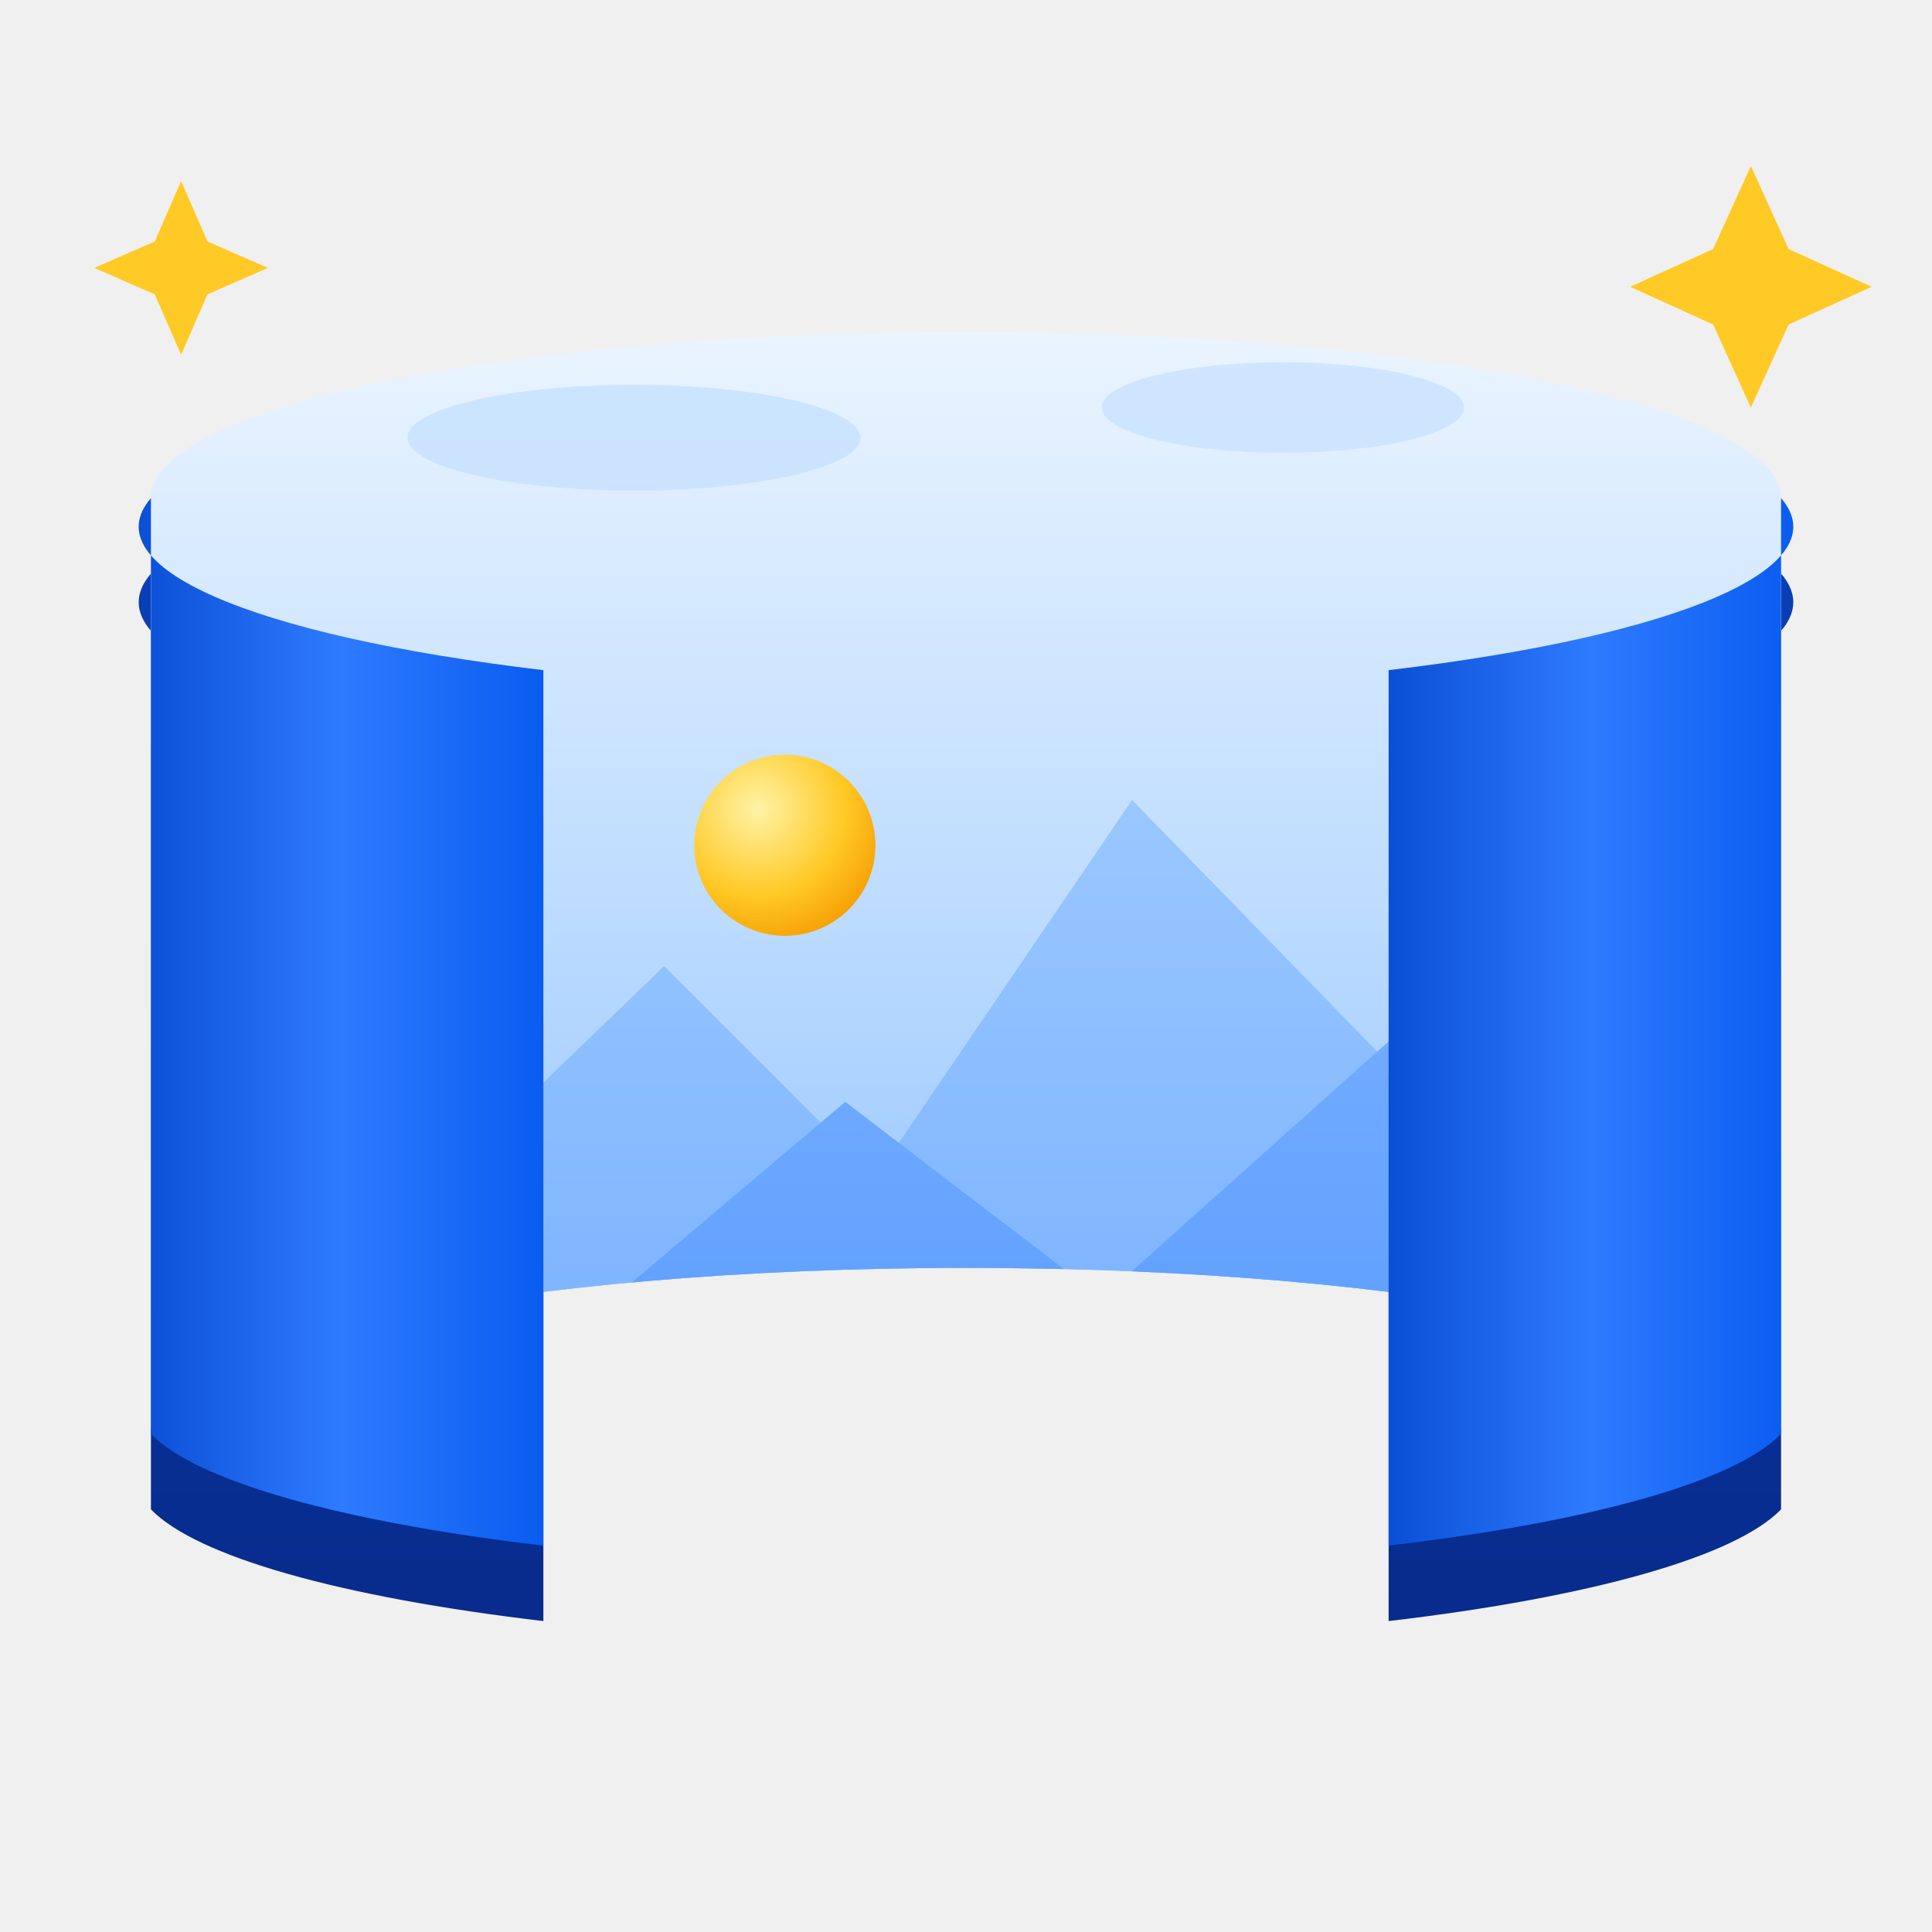
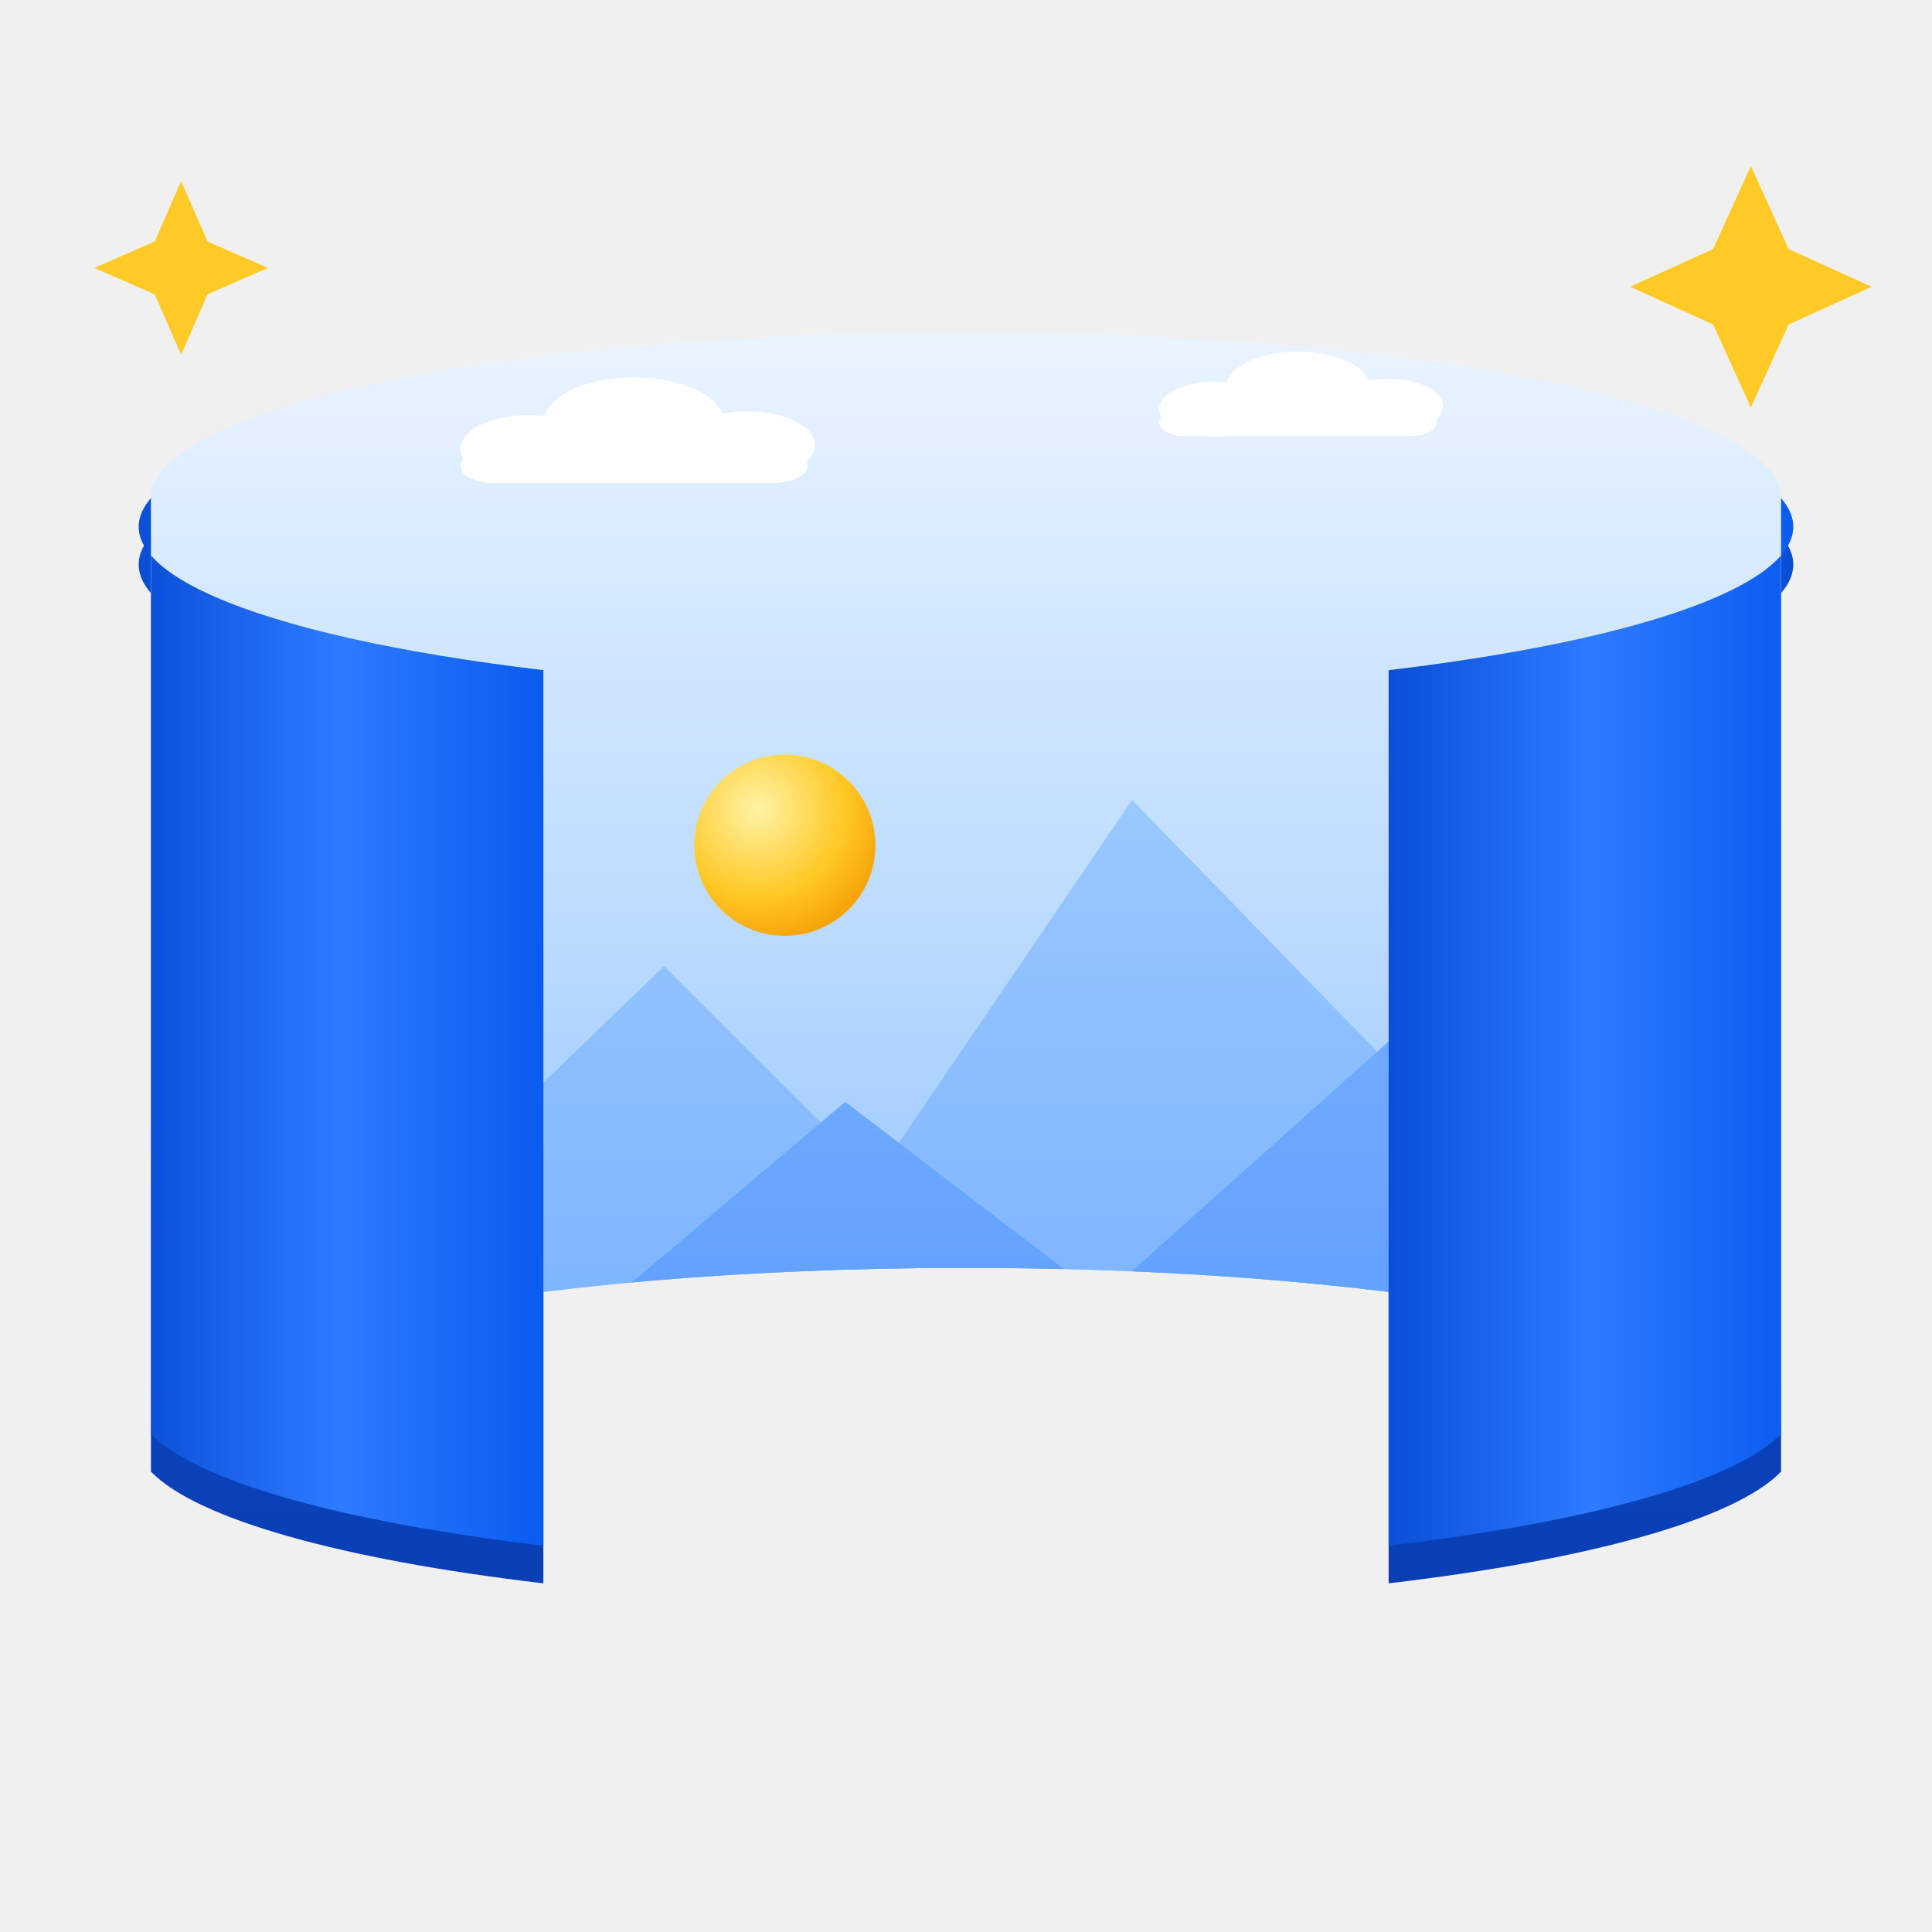
<svg xmlns="http://www.w3.org/2000/svg" viewBox="0 0 256 256" fill="none">
  <defs>
    <linearGradient id="panel" x1="0" y1="0" x2="1" y2="0">
      <stop offset="0" stop-color="#0A4FD6" />
      <stop offset="0.5" stop-color="#2E7BFF" />
      <stop offset="1" stop-color="#0A5CF0" />
    </linearGradient>
    <linearGradient id="panelTebing" x1="0" y1="0" x2="0" y2="1">
-       <stop offset="0" stop-color="#0A3FB5" />
-       <stop offset="1" stop-color="#082B8C" />
+       <stop offset="0" stop-color="#0A4FD6" />
+       <stop offset="1" stop-color="#0A3FB5" />
    </linearGradient>
    <linearGradient id="langit" gradientUnits="userSpaceOnUse" x1="0" y1="44" x2="0" y2="190">
      <stop offset="0" stop-color="#EAF4FF" />
      <stop offset="0.5" stop-color="#BFDDFF" />
      <stop offset="1" stop-color="#8CC0FF" />
    </linearGradient>
    <linearGradient id="gunungBelakang" gradientUnits="userSpaceOnUse" x1="0" y1="100" x2="0" y2="190">
      <stop offset="0" stop-color="#9CC9FF" />
      <stop offset="1" stop-color="#78B0FF" />
    </linearGradient>
    <linearGradient id="gunungDepan" gradientUnits="userSpaceOnUse" x1="0" y1="120" x2="0" y2="190">
      <stop offset="0" stop-color="#78B0FF" />
      <stop offset="1" stop-color="#5A9CFF" />
    </linearGradient>
    <radialGradient id="matahari" cx="0.35" cy="0.3" r="0.8">
      <stop offset="0" stop-color="#FFF3A6" />
      <stop offset="0.6" stop-color="#FFC926" />
      <stop offset="1" stop-color="#F59A00" />
    </radialGradient>
    <clipPath id="dinding">
      <path d="M20 66 A108 22 0 0 0 236 66 L236 190 A108 22 0 0 0 20 190 Z" />
    </clipPath>
  </defs>
-   <path d="M20 66 A108 22 0 0 0 72 88.8 L72 204.8 A108 22 0 0 1 20 190 Z" fill="url(#panelTebing)" transform="translate(0 10)" />
-   <path d="M236 66 A108 22 0 0 1 184 88.8 L184 204.8 A108 22 0 0 0 236 190 Z" fill="url(#panelTebing)" transform="translate(0 10)" />
+   <path d="M20 66 A108 22 0 0 0 72 88.8 L72 204.8 A108 22 0 0 1 20 190 Z" fill="url(#panelTebing)" transform="translate(0 5)" />
+   <path d="M236 66 A108 22 0 0 1 184 88.8 L184 204.8 A108 22 0 0 0 236 190 Z" fill="url(#panelTebing)" transform="translate(0 5)" />
  <path d="M20 66 A108 22 0 0 1 236 66 L236 190 A108 22 0 0 0 20 190 Z" fill="url(#langit)" />
-   <ellipse cx="84" cy="58" rx="30" ry="7" fill="#C9E2FF" opacity="0.9" />
-   <ellipse cx="170" cy="54" rx="24" ry="6" fill="#C9E2FF" opacity="0.8" />
+   <g fill="#FFFFFF" transform="translate(84 58) scale(1 0.5)">
+     <circle cx="-14" cy="3" r="9" />
+     <circle cx="0" cy="-4" r="12" />
+     <circle cx="15" cy="2" r="9" />
+     <rect x="-23" y="3" width="46" height="9" rx="4.5" />
+   </g>
+   <g fill="#FFFFFF" transform="translate(172 53) scale(0.8 0.4)">
+     <circle cx="-14" cy="3" r="9" />
+     <circle cx="0" cy="-4" r="12" />
+     <circle cx="15" cy="2" r="9" />
+     <rect x="-23" y="3" width="46" height="9" rx="4.5" />
+   </g>
  <g clip-path="url(#dinding)">
    <circle cx="104" cy="112" r="12" fill="url(#matahari)" />
    <path d="M30 184 L88 128 L116 156 L150 106 L226 184 Z" fill="url(#gunungBelakang)" />
    <path d="M60 190 L112 146 L146 172 L184 138 L232 190 Z" fill="url(#gunungDepan)" />
  </g>
  <path d="M20 66 A108 22 0 0 0 72 88.8 L72 204.8 A108 22 0 0 1 20 190 Z" fill="url(#panel)" />
  <path d="M236 66 A108 22 0 0 1 184 88.8 L184 204.8 A108 22 0 0 0 236 190 Z" fill="url(#panel)" />
  <path d="M232 22 l5 11 11 5 -11 5 -5 11 -5 -11 -11 -5 11 -5z" fill="#FFC926" />
  <path d="M24 24 l3.5 8 8 3.5 -8 3.5 -3.5 8 -3.5 -8 -8 -3.5 8 -3.5z" fill="#FFC926" />
</svg>
